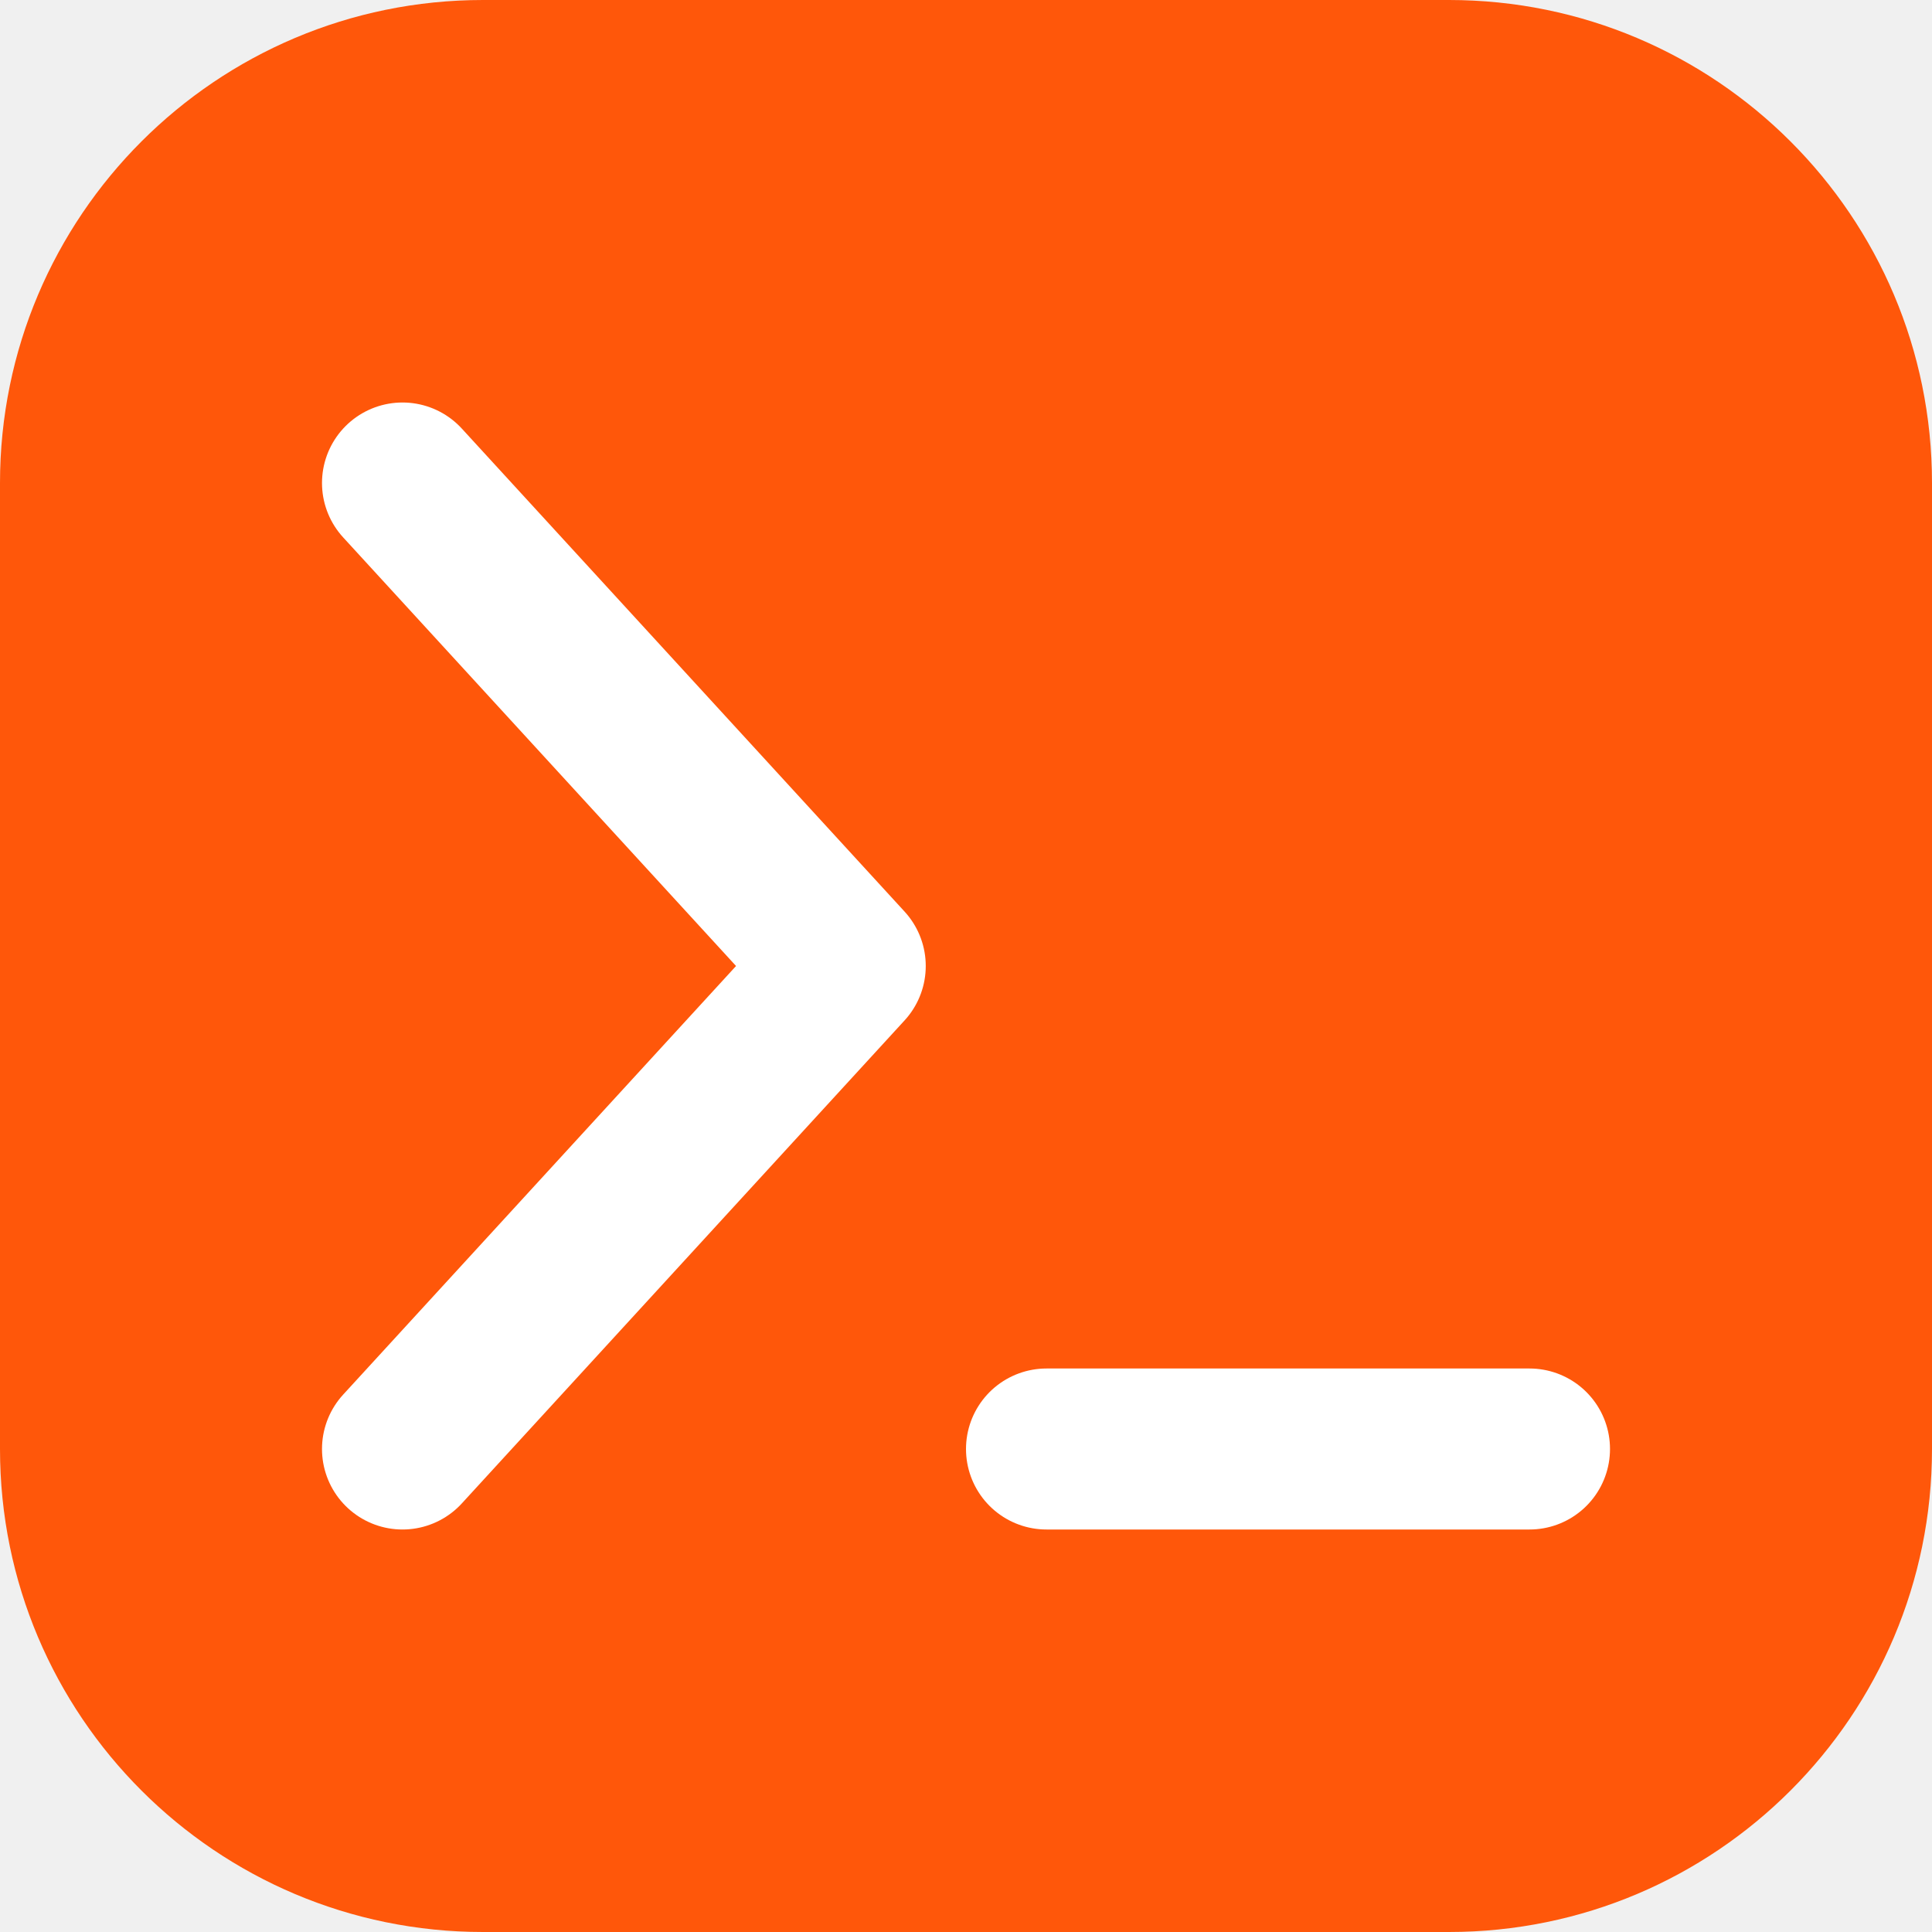
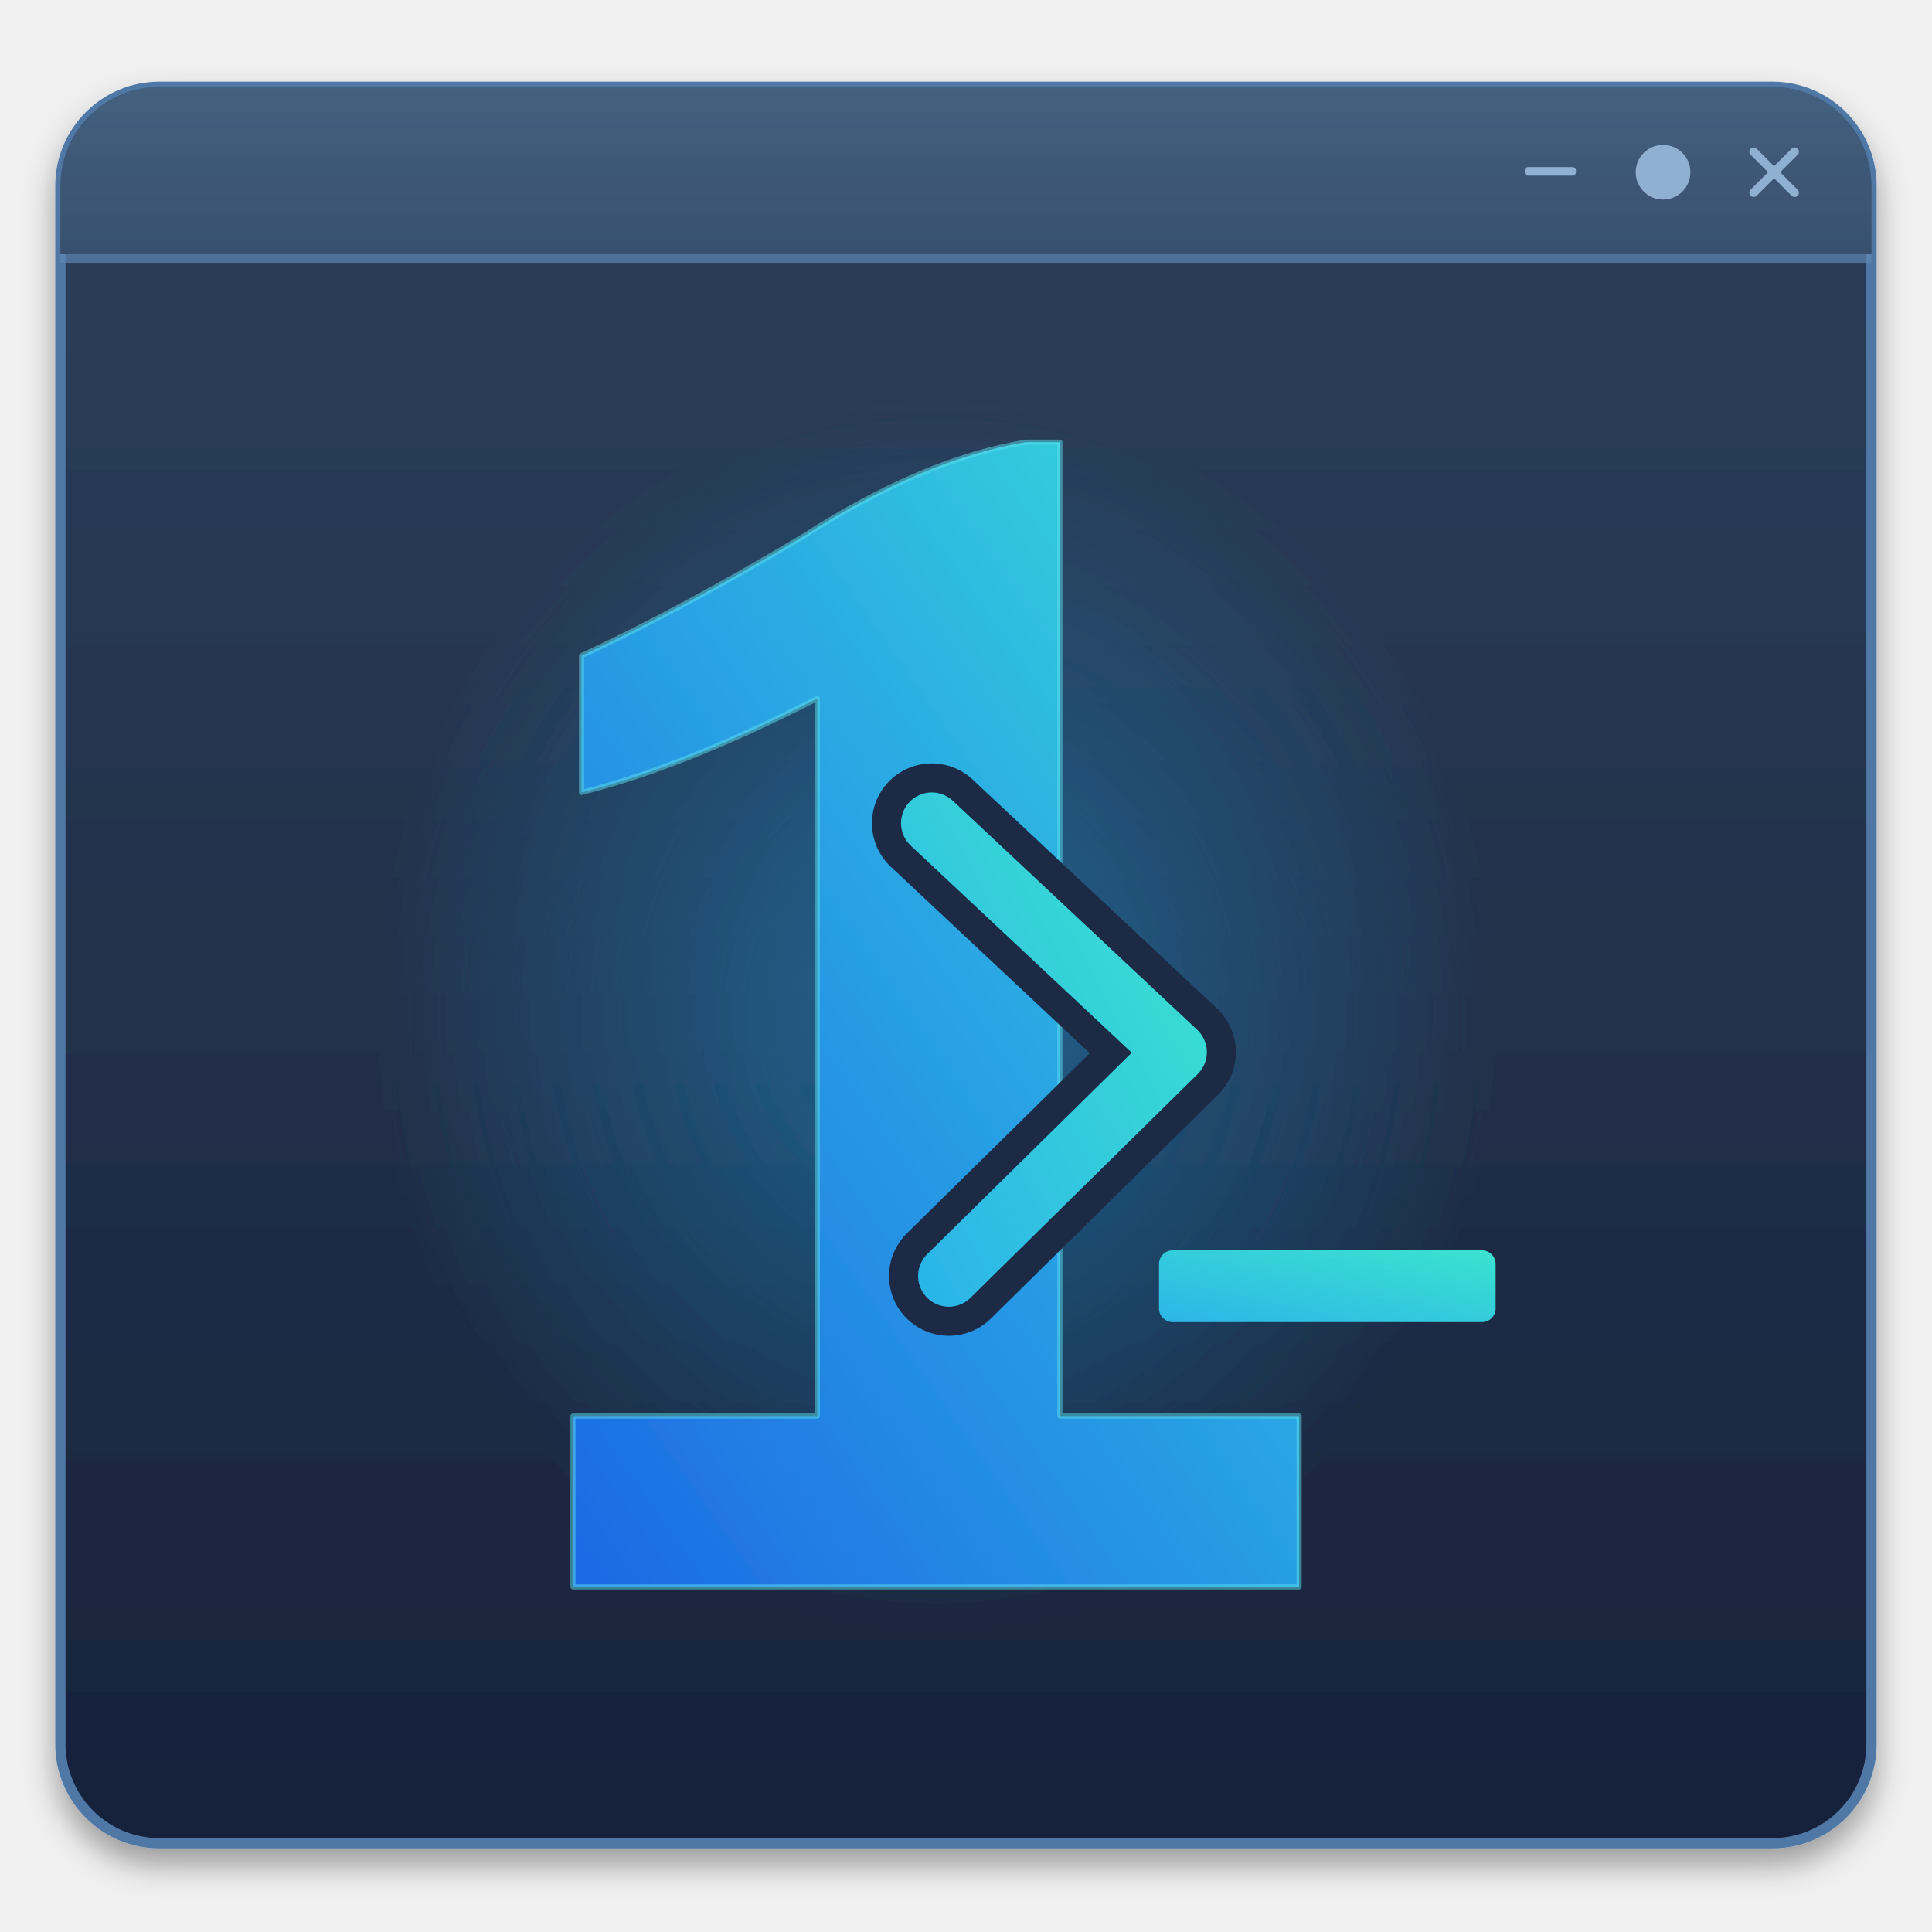
- <svg xmlns="http://www.w3.org/2000/svg" viewBox="0 0 24 24">
-   <rect width="24" height="24" rx="6" fill="#FF570A" />
-   <polyline points="5 18 10.5 12 5 6" fill="none" stroke="#ffffff" stroke-width="2" stroke-linecap="round" stroke-linejoin="round" />
-   <line x1="13" y1="18" x2="19" y2="18" stroke="#ffffff" stroke-width="2" stroke-linecap="round" />
+ <svg xmlns="http://www.w3.org/2000/svg" width="512" height="512" viewBox="0 0 512 512">
+   <defs>
+     <linearGradient id="body" x1="0" y1="0" x2="0" y2="1">
+       <stop offset="0" stop-color="#2d405c" />
+       <stop offset="1" stop-color="#17223a" />
+     </linearGradient>
+     <linearGradient id="bar" x1="0" y1="0" x2="0" y2="1">
+       <stop offset="0" stop-color="#43607f" />
+       <stop offset="1" stop-color="#38506d" />
+     </linearGradient>
+     <linearGradient id="ink" x1="0.05" y1="1" x2="0.95" y2="0">
+       <stop offset="0" stop-color="#1d6be4" />
+       <stop offset=".55" stop-color="#2aa6e4" />
+       <stop offset="1" stop-color="#36dcd9" />
+     </linearGradient>
+     <linearGradient id="ink2" x1="0" y1="1" x2="1" y2="0">
+       <stop offset="0" stop-color="#2cb5e8" />
+       <stop offset="1" stop-color="#3be3cf" />
+     </linearGradient>
+     <radialGradient id="halo" cx="50%" cy="50%" r="50%">
+       <stop offset="0" stop-color="#1fa6ea" stop-opacity=".45" />
+       <stop offset="1" stop-color="#1fa6ea" stop-opacity="0" />
+     </radialGradient>
+     <filter id="soft" x="-20%" y="-20%" width="140%" height="140%">
+       <feDropShadow dx="0" dy="10" stdDeviation="9" flood-color="#000" flood-opacity=".35" />
+     </filter>
+   </defs>
+   <g transform="translate(256 256) scale(1) translate(-256 -256)">
+     <g id="art" transform="translate(16 23) scale(.4528) translate(-435 -437)" filter="url(#soft)">
+       <rect x="435" y="437" width="1060" height="1028" rx="58" fill="url(#body)" stroke="#4f78a6" stroke-width="6" />
+       <path d="M435 495 a58 58 0 0 1 58 -58 H1437 a58 58 0 0 1 58 58 V535 H435 Z" fill="url(#bar)" />
+       <rect x="435" y="535" width="1060" height="5" fill="#5f86b2" opacity=".7" />
+       <rect x="1292" y="484" width="30" height="5" rx="2" fill="#8fb0d0" />
+       <circle cx="1373" cy="487" r="16" fill="#8fb0d0" />
+       <path d="M1426 475 L1450 499 M1450 475 L1426 499" stroke="#8fb0d0" stroke-width="5" stroke-linecap="round" />
+       <ellipse cx="948" cy="980" rx="330" ry="360" fill="url(#halo)" />
+       <path d="M1000 645 H1020 V1215 H1160 V1315 H735 V1215 H878 V795 Q800 835 740 850 V770 Q800 742 870 700 Q940 655 1000 645 Z" fill="url(#ink)" stroke="#5be0ee" stroke-opacity=".5" stroke-width="3" stroke-linejoin="round" />
+       <polyline points="945,868 1088,1002 955,1133" fill="none" stroke="#1b2a45" stroke-width="70" stroke-linecap="round" stroke-linejoin="round" />
+       <polyline points="945,868 1088,1002 955,1133" fill="none" stroke="url(#ink2)" stroke-width="36" stroke-linecap="round" stroke-linejoin="round" />
+       <rect x="1078" y="1118" width="197" height="42" rx="8" fill="url(#ink2)" />
+     </g>
+   </g>
</svg>
